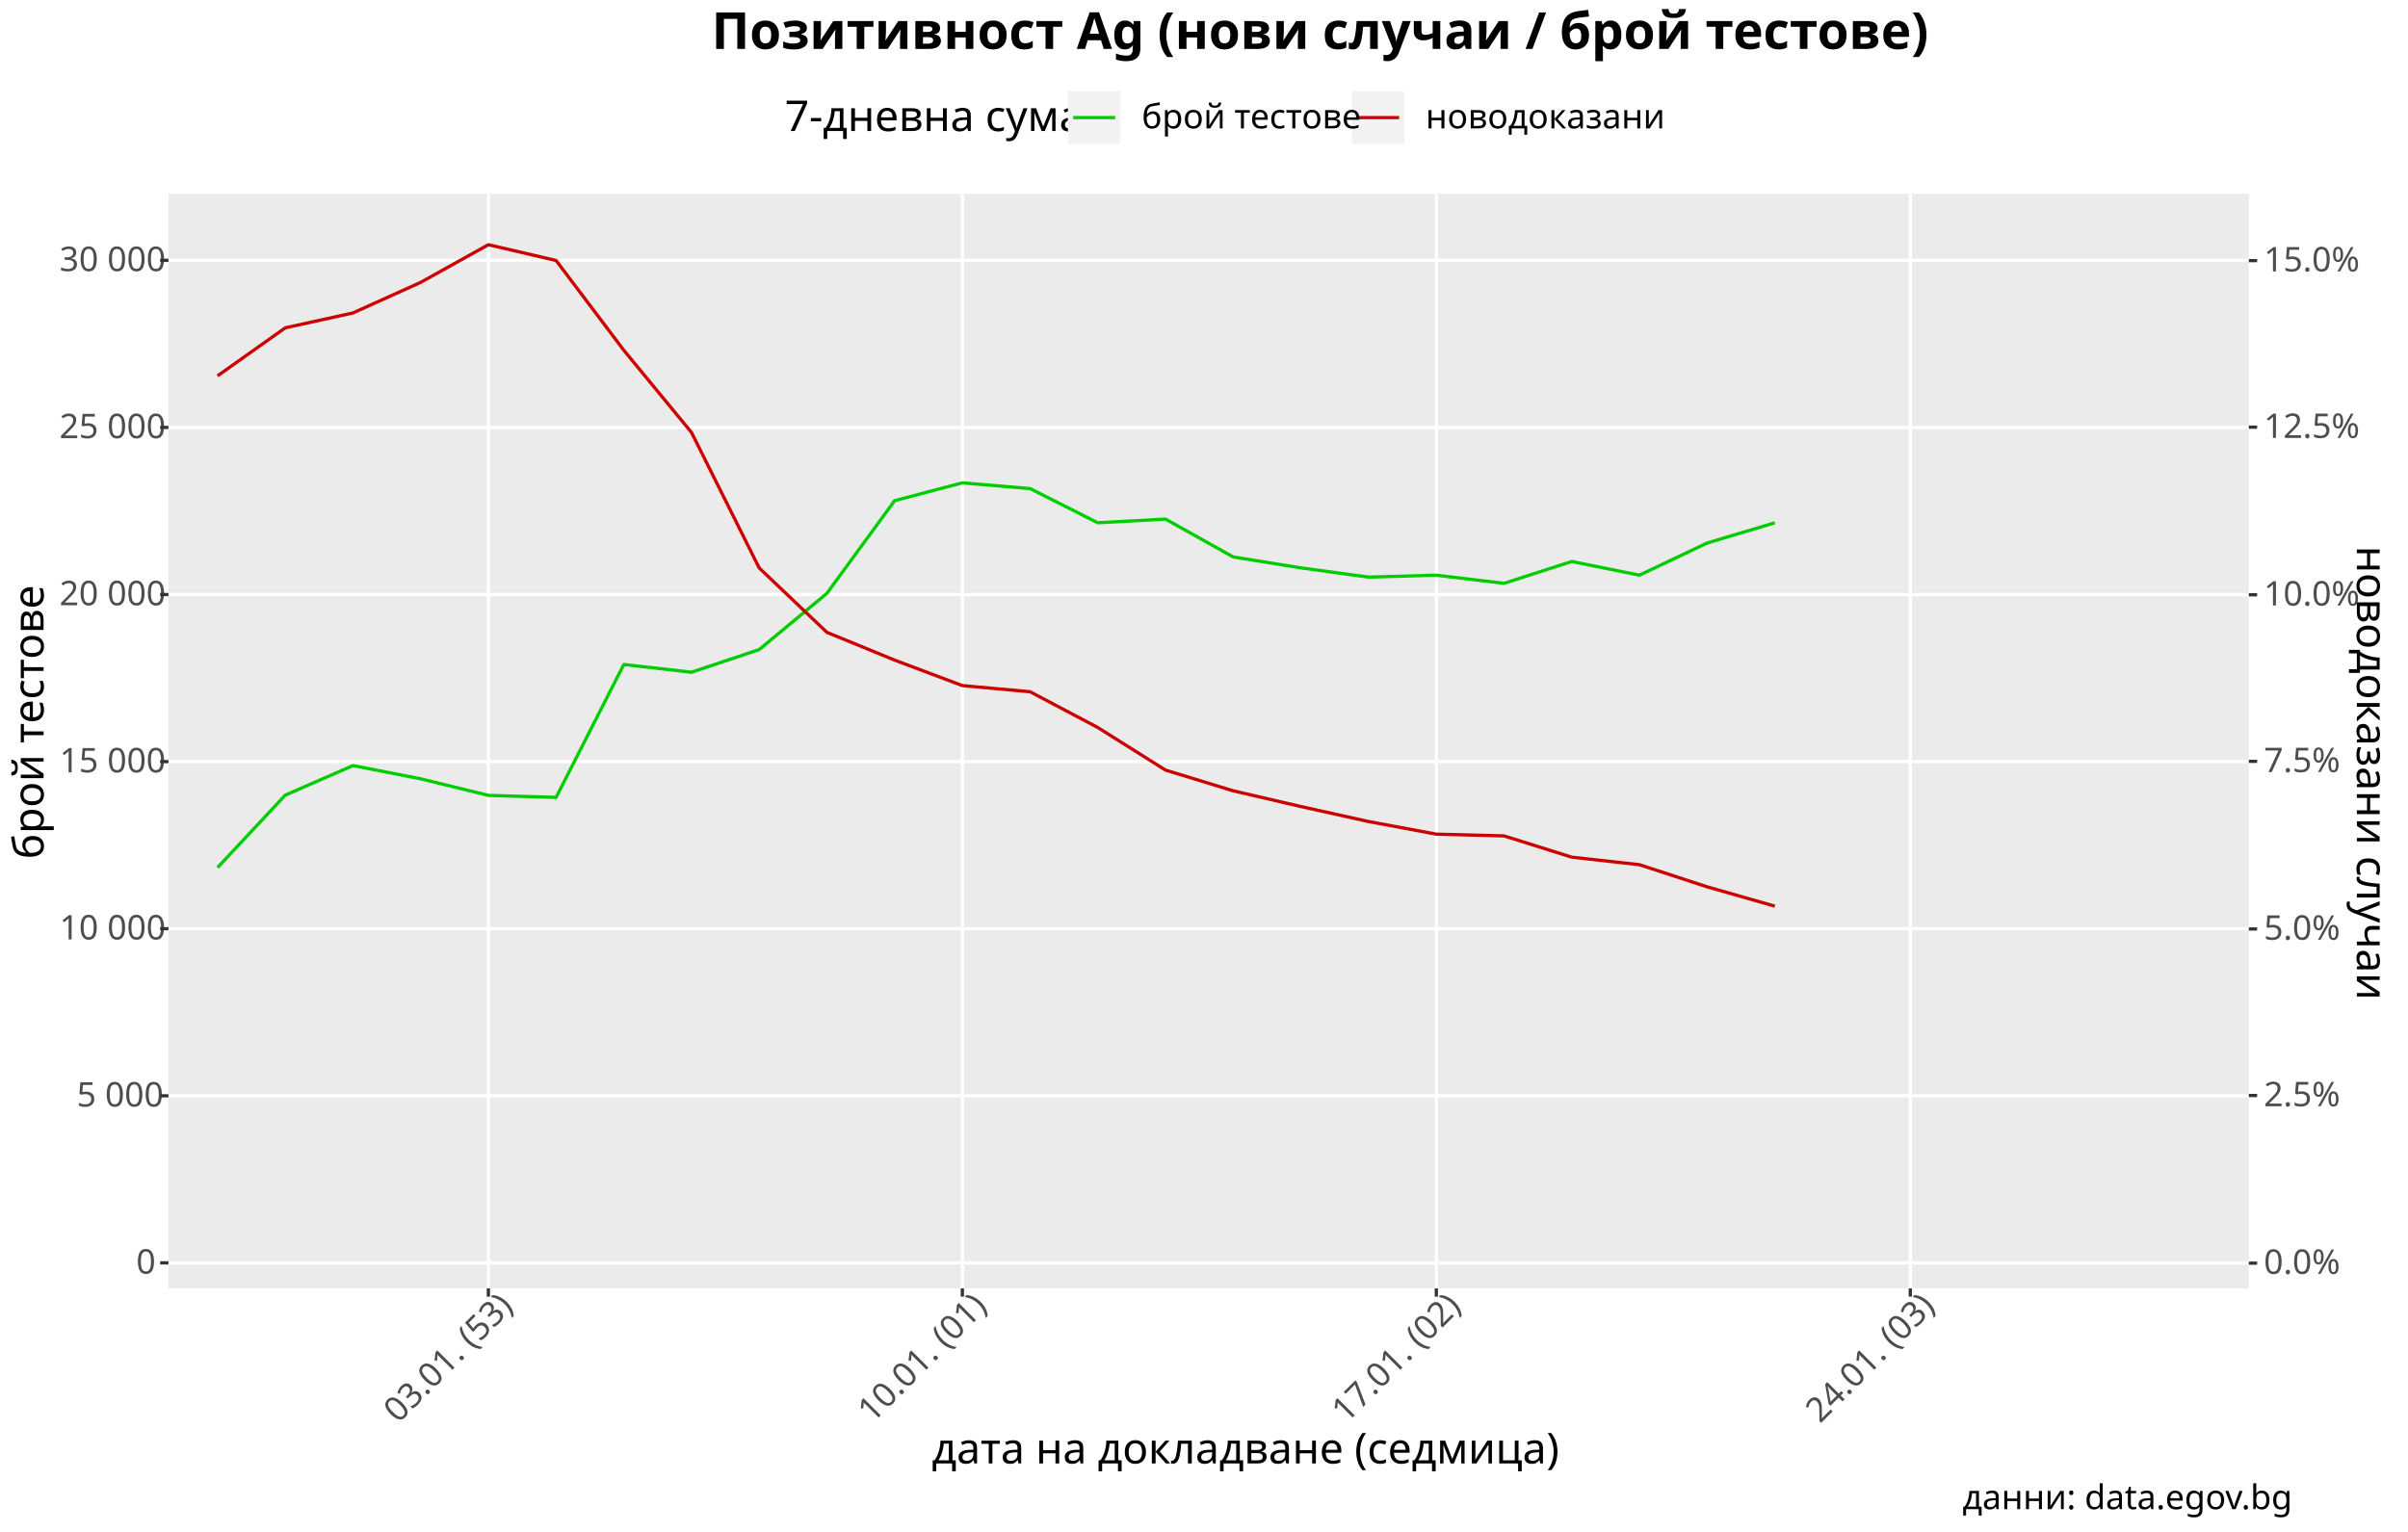
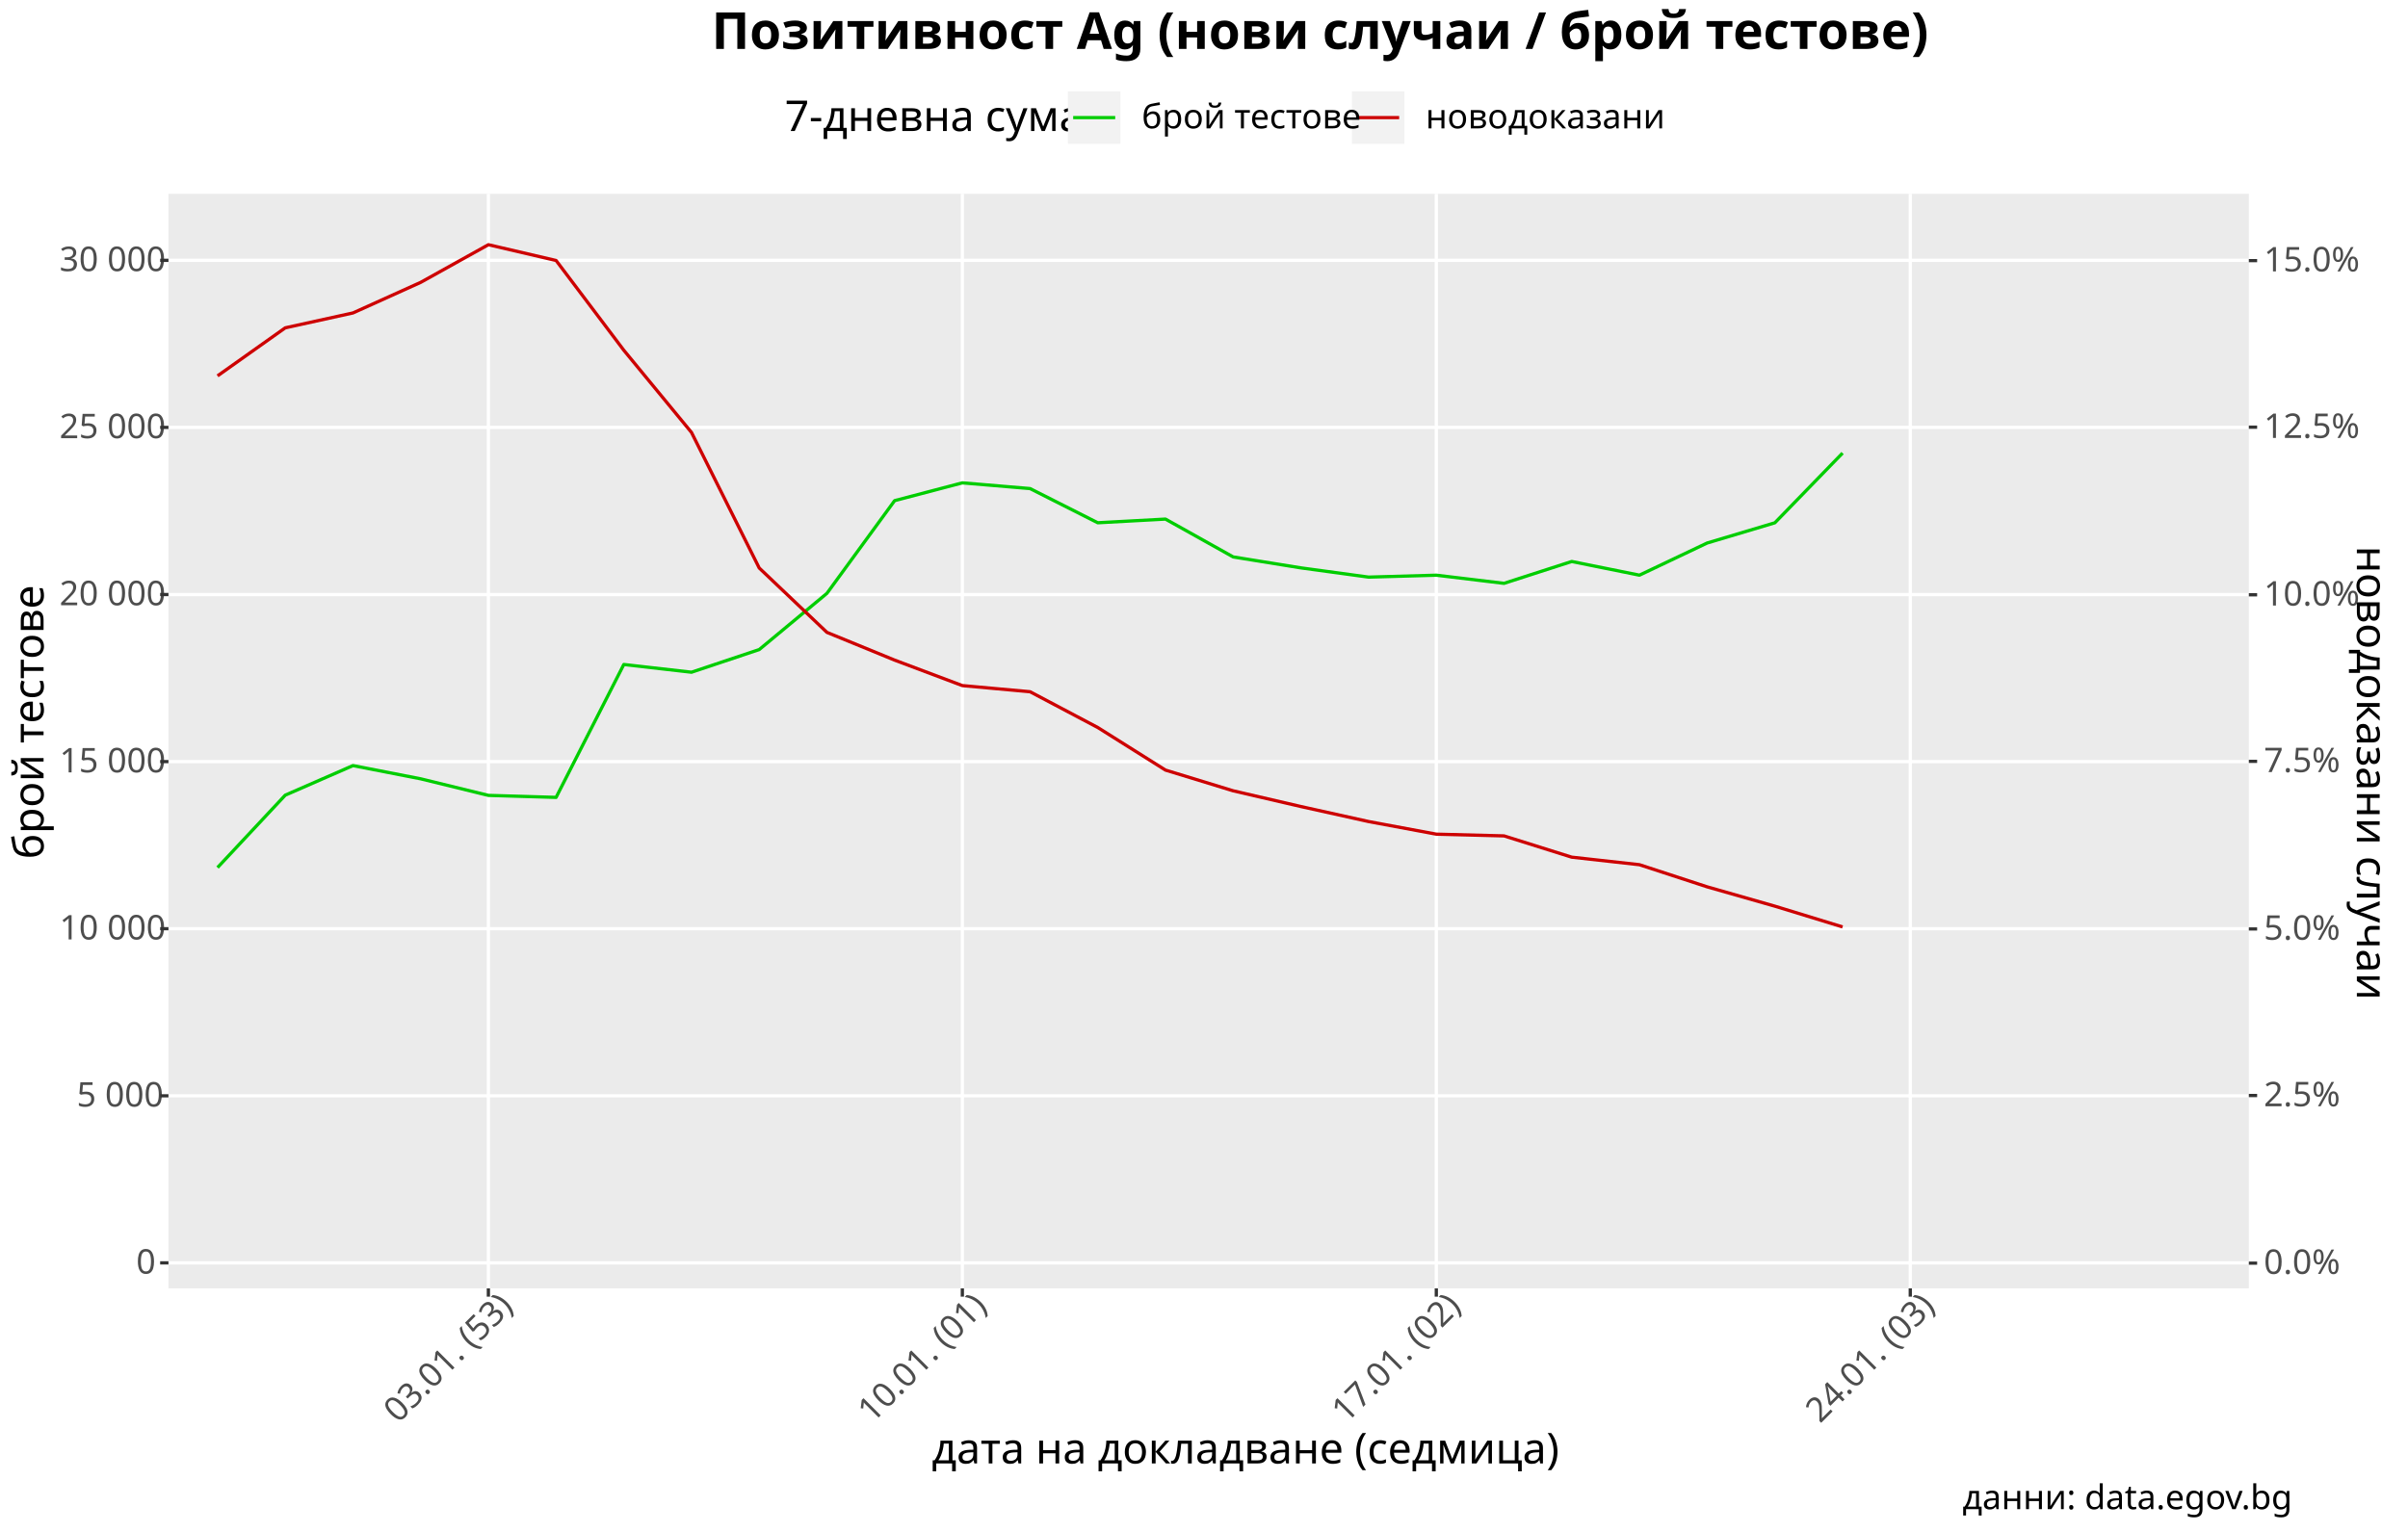
<svg xmlns="http://www.w3.org/2000/svg" viewBox="0 0 792.00 504.00">
  <defs>
    <style type="text/css">
    line, polyline, polygon, path, rect, circle {
      fill: none;
      stroke: #000000;
      stroke-linecap: round;
      stroke-linejoin: round;
      stroke-miterlimit: 10.00;
    }
  </style>
  </defs>
  <rect width="100%" height="100%" style="stroke: none; fill: #FFFFFF;" />
  <rect x="0.00" y="0.00" width="792.00" height="504.00" style="stroke-width: 1.07; stroke: #FFFFFF; fill: #FFFFFF;" />
  <defs>
    <clipPath id="cpNTUuNDF8NzM5LjY1fDQyMy44N3w2My43Nw==">
      <rect x="55.41" y="63.77" width="684.24" height="360.10" />
    </clipPath>
  </defs>
  <rect x="55.41" y="63.77" width="684.24" height="360.10" style="stroke-width: 1.07; stroke: none; fill: #EBEBEB;" clip-path="url(#cpNTUuNDF8NzM5LjY1fDQyMy44N3w2My43Nw==)" />
  <polyline points="55.41,415.49 739.65,415.49 " style="stroke-width: 1.07; stroke: #FFFFFF; stroke-linecap: butt;" clip-path="url(#cpNTUuNDF8NzM5LjY1fDQyMy44N3w2My43Nw==)" />
  <polyline points="55.41,360.52 739.65,360.52 " style="stroke-width: 1.07; stroke: #FFFFFF; stroke-linecap: butt;" clip-path="url(#cpNTUuNDF8NzM5LjY1fDQyMy44N3w2My43Nw==)" />
  <polyline points="55.41,305.54 739.65,305.54 " style="stroke-width: 1.07; stroke: #FFFFFF; stroke-linecap: butt;" clip-path="url(#cpNTUuNDF8NzM5LjY1fDQyMy44N3w2My43Nw==)" />
  <polyline points="55.41,250.57 739.65,250.57 " style="stroke-width: 1.07; stroke: #FFFFFF; stroke-linecap: butt;" clip-path="url(#cpNTUuNDF8NzM5LjY1fDQyMy44N3w2My43Nw==)" />
  <polyline points="55.41,195.60 739.65,195.60 " style="stroke-width: 1.07; stroke: #FFFFFF; stroke-linecap: butt;" clip-path="url(#cpNTUuNDF8NzM5LjY1fDQyMy44N3w2My43Nw==)" />
  <polyline points="55.41,140.62 739.65,140.62 " style="stroke-width: 1.07; stroke: #FFFFFF; stroke-linecap: butt;" clip-path="url(#cpNTUuNDF8NzM5LjY1fDQyMy44N3w2My43Nw==)" />
  <polyline points="55.41,85.65 739.65,85.65 " style="stroke-width: 1.07; stroke: #FFFFFF; stroke-linecap: butt;" clip-path="url(#cpNTUuNDF8NzM5LjY1fDQyMy44N3w2My43Nw==)" />
  <polyline points="160.63,423.87 160.63,63.77 " style="stroke-width: 1.07; stroke: #FFFFFF; stroke-linecap: butt;" clip-path="url(#cpNTUuNDF8NzM5LjY1fDQyMy44N3w2My43Nw==)" />
  <polyline points="316.52,423.87 316.52,63.77 " style="stroke-width: 1.07; stroke: #FFFFFF; stroke-linecap: butt;" clip-path="url(#cpNTUuNDF8NzM5LjY1fDQyMy44N3w2My43Nw==)" />
  <polyline points="472.41,423.87 472.41,63.77 " style="stroke-width: 1.07; stroke: #FFFFFF; stroke-linecap: butt;" clip-path="url(#cpNTUuNDF8NzM5LjY1fDQyMy44N3w2My43Nw==)" />
  <polyline points="628.30,423.87 628.30,63.77 " style="stroke-width: 1.07; stroke: #FFFFFF; stroke-linecap: butt;" clip-path="url(#cpNTUuNDF8NzM5LjY1fDQyMy44N3w2My43Nw==)" />
-   <polyline points="71.55,285.42 93.82,261.61 116.09,251.88 138.36,256.23 160.63,261.68 182.90,262.34 205.17,218.62 227.44,221.16 249.71,213.71 271.98,195.21 294.25,164.71 316.52,158.86 338.79,160.74 361.06,171.99 383.33,170.78 405.60,183.23 427.87,186.83 450.14,189.87 472.41,189.24 494.68,191.92 516.95,184.73 539.22,189.23 561.49,178.65 583.76,172.00 " style="stroke-width: 1.07; stroke: #00CD00; stroke-linecap: butt;" clip-path="url(#cpNTUuNDF8NzM5LjY1fDQyMy44N3w2My43Nw==)" />
-   <polyline points="71.55,123.66 93.82,107.86 116.09,102.96 138.36,92.90 160.63,80.51 182.90,85.70 205.17,115.23 227.44,142.28 249.71,186.87 271.98,208.05 294.25,217.18 316.52,225.56 338.79,227.58 361.06,239.35 383.33,253.36 405.60,260.18 427.87,265.35 450.14,270.29 472.41,274.44 494.68,275.01 516.95,282.01 539.22,284.49 561.49,291.77 583.76,298.13 " style="stroke-width: 1.07; stroke: #CD0000; stroke-linecap: butt;" clip-path="url(#cpNTUuNDF8NzM5LjY1fDQyMy44N3w2My43Nw==)" />
+   <polyline points="71.55,285.42 93.82,261.61 116.09,251.88 138.36,256.23 160.63,261.68 182.90,262.34 205.17,218.62 227.44,221.16 249.71,213.71 271.98,195.21 294.25,164.71 316.52,158.86 338.79,160.74 361.06,171.99 383.33,170.78 405.60,183.23 427.87,186.83 450.14,189.87 472.41,189.24 494.68,191.92 516.95,184.73 539.22,189.23 561.49,178.65 583.76,172.00 606.03,149.06 " style="stroke-width: 1.07; stroke: #00CD00; stroke-linecap: butt;" clip-path="url(#cpNTUuNDF8NzM5LjY1fDQyMy44N3w2My43Nw==)" />
+   <polyline points="71.55,123.66 93.82,107.86 116.09,102.96 138.36,92.90 160.63,80.51 182.90,85.70 205.17,115.23 227.44,142.28 249.71,186.87 271.98,208.05 294.25,217.18 316.52,225.56 338.79,227.58 361.06,239.35 383.33,253.36 405.60,260.18 427.87,265.35 450.14,270.29 472.41,274.44 494.68,275.01 516.95,282.01 539.22,284.49 561.49,291.77 583.76,298.13 606.03,304.96 " style="stroke-width: 1.07; stroke: #CD0000; stroke-linecap: butt;" clip-path="url(#cpNTUuNDF8NzM5LjY1fDQyMy44N3w2My43Nw==)" />
  <defs>
    <clipPath id="cpMC4wMHw3OTIuMDB8NTA0LjAwfDAuMDA=">
      <rect x="0.00" y="0.00" width="792.00" height="504.00" />
    </clipPath>
  </defs>
  <g clip-path="url(#cpMC4wMHw3OTIuMDB8NTA0LjAwfDAuMDA=)">
    <text x="44.80" y="419.03" style="font-size: 11.20px; fill: #4D4D4D; font-family: Calibri;" textLength="5.68px" lengthAdjust="spacingAndGlyphs">0</text>
  </g>
  <g clip-path="url(#cpMC4wMHw3OTIuMDB8NTA0LjAwfDAuMDA=)">
    <text x="25.24" y="364.06" style="font-size: 11.20px; fill: #4D4D4D; font-family: Calibri;" textLength="25.24px" lengthAdjust="spacingAndGlyphs">5 000</text>
  </g>
  <g clip-path="url(#cpMC4wMHw3OTIuMDB8NTA0LjAwfDAuMDA=)">
    <text x="19.56" y="309.08" style="font-size: 11.20px; fill: #4D4D4D; font-family: Calibri;" textLength="30.91px" lengthAdjust="spacingAndGlyphs">10 000</text>
  </g>
  <g clip-path="url(#cpMC4wMHw3OTIuMDB8NTA0LjAwfDAuMDA=)">
    <text x="19.56" y="254.11" style="font-size: 11.20px; fill: #4D4D4D; font-family: Calibri;" textLength="30.91px" lengthAdjust="spacingAndGlyphs">15 000</text>
  </g>
  <g clip-path="url(#cpMC4wMHw3OTIuMDB8NTA0LjAwfDAuMDA=)">
    <text x="19.56" y="199.13" style="font-size: 11.20px; fill: #4D4D4D; font-family: Calibri;" textLength="30.91px" lengthAdjust="spacingAndGlyphs">20 000</text>
  </g>
  <g clip-path="url(#cpMC4wMHw3OTIuMDB8NTA0LjAwfDAuMDA=)">
    <text x="19.56" y="144.16" style="font-size: 11.20px; fill: #4D4D4D; font-family: Calibri;" textLength="30.91px" lengthAdjust="spacingAndGlyphs">25 000</text>
  </g>
  <g clip-path="url(#cpMC4wMHw3OTIuMDB8NTA0LjAwfDAuMDA=)">
    <text x="19.56" y="89.19" style="font-size: 11.20px; fill: #4D4D4D; font-family: Calibri;" textLength="30.91px" lengthAdjust="spacingAndGlyphs">30 000</text>
  </g>
  <polyline points="52.67,415.49 55.41,415.49 " style="stroke-width: 1.07; stroke: #333333; stroke-linecap: butt;" clip-path="url(#cpMC4wMHw3OTIuMDB8NTA0LjAwfDAuMDA=)" />
  <polyline points="52.67,360.52 55.41,360.52 " style="stroke-width: 1.07; stroke: #333333; stroke-linecap: butt;" clip-path="url(#cpMC4wMHw3OTIuMDB8NTA0LjAwfDAuMDA=)" />
  <polyline points="52.67,305.54 55.41,305.54 " style="stroke-width: 1.07; stroke: #333333; stroke-linecap: butt;" clip-path="url(#cpMC4wMHw3OTIuMDB8NTA0LjAwfDAuMDA=)" />
  <polyline points="52.67,250.57 55.41,250.57 " style="stroke-width: 1.07; stroke: #333333; stroke-linecap: butt;" clip-path="url(#cpMC4wMHw3OTIuMDB8NTA0LjAwfDAuMDA=)" />
  <polyline points="52.67,195.60 55.41,195.60 " style="stroke-width: 1.07; stroke: #333333; stroke-linecap: butt;" clip-path="url(#cpMC4wMHw3OTIuMDB8NTA0LjAwfDAuMDA=)" />
  <polyline points="52.67,140.62 55.41,140.62 " style="stroke-width: 1.07; stroke: #333333; stroke-linecap: butt;" clip-path="url(#cpMC4wMHw3OTIuMDB8NTA0LjAwfDAuMDA=)" />
  <polyline points="52.67,85.65 55.41,85.65 " style="stroke-width: 1.07; stroke: #333333; stroke-linecap: butt;" clip-path="url(#cpMC4wMHw3OTIuMDB8NTA0LjAwfDAuMDA=)" />
  <polyline points="739.65,415.58 742.38,415.58 " style="stroke-width: 1.07; stroke: #333333; stroke-linecap: butt;" clip-path="url(#cpMC4wMHw3OTIuMDB8NTA0LjAwfDAuMDA=)" />
  <polyline points="739.65,360.42 742.38,360.42 " style="stroke-width: 1.07; stroke: #333333; stroke-linecap: butt;" clip-path="url(#cpMC4wMHw3OTIuMDB8NTA0LjAwfDAuMDA=)" />
  <polyline points="739.65,305.63 742.38,305.63 " style="stroke-width: 1.07; stroke: #333333; stroke-linecap: butt;" clip-path="url(#cpMC4wMHw3OTIuMDB8NTA0LjAwfDAuMDA=)" />
  <polyline points="739.65,250.48 742.38,250.48 " style="stroke-width: 1.07; stroke: #333333; stroke-linecap: butt;" clip-path="url(#cpMC4wMHw3OTIuMDB8NTA0LjAwfDAuMDA=)" />
  <polyline points="739.65,195.69 742.38,195.69 " style="stroke-width: 1.07; stroke: #333333; stroke-linecap: butt;" clip-path="url(#cpMC4wMHw3OTIuMDB8NTA0LjAwfDAuMDA=)" />
  <polyline points="739.65,140.54 742.38,140.54 " style="stroke-width: 1.07; stroke: #333333; stroke-linecap: butt;" clip-path="url(#cpMC4wMHw3OTIuMDB8NTA0LjAwfDAuMDA=)" />
  <polyline points="739.65,85.75 742.38,85.75 " style="stroke-width: 1.07; stroke: #333333; stroke-linecap: butt;" clip-path="url(#cpMC4wMHw3OTIuMDB8NTA0LjAwfDAuMDA=)" />
  <g clip-path="url(#cpMC4wMHw3OTIuMDB8NTA0LjAwfDAuMDA=)">
    <text x="744.58" y="419.11" style="font-size: 11.20px; fill: #4D4D4D; font-family: Calibri;" textLength="22.19px" lengthAdjust="spacingAndGlyphs">0.0%</text>
  </g>
  <g clip-path="url(#cpMC4wMHw3OTIuMDB8NTA0LjAwfDAuMDA=)">
    <text x="744.58" y="363.96" style="font-size: 11.20px; fill: #4D4D4D; font-family: Calibri;" textLength="22.19px" lengthAdjust="spacingAndGlyphs">2.5%</text>
  </g>
  <g clip-path="url(#cpMC4wMHw3OTIuMDB8NTA0LjAwfDAuMDA=)">
    <text x="744.58" y="309.17" style="font-size: 11.20px; fill: #4D4D4D; font-family: Calibri;" textLength="22.19px" lengthAdjust="spacingAndGlyphs">5.0%</text>
  </g>
  <g clip-path="url(#cpMC4wMHw3OTIuMDB8NTA0LjAwfDAuMDA=)">
    <text x="744.58" y="254.02" style="font-size: 11.20px; fill: #4D4D4D; font-family: Calibri;" textLength="22.19px" lengthAdjust="spacingAndGlyphs">7.5%</text>
  </g>
  <g clip-path="url(#cpMC4wMHw3OTIuMDB8NTA0LjAwfDAuMDA=)">
    <text x="744.58" y="199.23" style="font-size: 11.20px; fill: #4D4D4D; font-family: Calibri;" textLength="27.86px" lengthAdjust="spacingAndGlyphs">10.0%</text>
  </g>
  <g clip-path="url(#cpMC4wMHw3OTIuMDB8NTA0LjAwfDAuMDA=)">
    <text x="744.58" y="144.08" style="font-size: 11.20px; fill: #4D4D4D; font-family: Calibri;" textLength="27.86px" lengthAdjust="spacingAndGlyphs">12.5%</text>
  </g>
  <g clip-path="url(#cpMC4wMHw3OTIuMDB8NTA0LjAwfDAuMDA=)">
    <text x="744.58" y="89.29" style="font-size: 11.20px; fill: #4D4D4D; font-family: Calibri;" textLength="27.86px" lengthAdjust="spacingAndGlyphs">15.0%</text>
  </g>
  <polyline points="160.63,426.61 160.63,423.87 " style="stroke-width: 1.07; stroke: #333333; stroke-linecap: butt;" clip-path="url(#cpMC4wMHw3OTIuMDB8NTA0LjAwfDAuMDA=)" />
  <polyline points="316.52,426.61 316.52,423.87 " style="stroke-width: 1.07; stroke: #333333; stroke-linecap: butt;" clip-path="url(#cpMC4wMHw3OTIuMDB8NTA0LjAwfDAuMDA=)" />
  <polyline points="472.41,426.61 472.41,423.87 " style="stroke-width: 1.07; stroke: #333333; stroke-linecap: butt;" clip-path="url(#cpMC4wMHw3OTIuMDB8NTA0LjAwfDAuMDA=)" />
  <polyline points="628.30,426.61 628.30,423.87 " style="stroke-width: 1.07; stroke: #333333; stroke-linecap: butt;" clip-path="url(#cpMC4wMHw3OTIuMDB8NTA0LjAwfDAuMDA=)" />
  <g clip-path="url(#cpMC4wMHw3OTIuMDB8NTA0LjAwfDAuMDA=)">
    <text transform="translate(130.96,468.48) rotate(-45)" style="font-size: 11.20px; fill: #4D4D4D; font-family: Calibri;" textLength="49.04px" lengthAdjust="spacingAndGlyphs">03.01. (53)</text>
  </g>
  <g clip-path="url(#cpMC4wMHw3OTIuMDB8NTA0LjAwfDAuMDA=)">
    <text transform="translate(286.85,468.48) rotate(-45)" style="font-size: 11.20px; fill: #4D4D4D; font-family: Calibri;" textLength="49.04px" lengthAdjust="spacingAndGlyphs">10.01. (01)</text>
  </g>
  <g clip-path="url(#cpMC4wMHw3OTIuMDB8NTA0LjAwfDAuMDA=)">
    <text transform="translate(442.74,468.48) rotate(-45)" style="font-size: 11.20px; fill: #4D4D4D; font-family: Calibri;" textLength="49.04px" lengthAdjust="spacingAndGlyphs">17.01. (02)</text>
  </g>
  <g clip-path="url(#cpMC4wMHw3OTIuMDB8NTA0LjAwfDAuMDA=)">
    <text transform="translate(598.62,468.48) rotate(-45)" style="font-size: 11.20px; fill: #4D4D4D; font-family: Calibri;" textLength="49.04px" lengthAdjust="spacingAndGlyphs">24.01. (03)</text>
  </g>
  <g clip-path="url(#cpMC4wMHw3OTIuMDB8NTA0LjAwfDAuMDA=)">
    <text x="306.50" y="481.47" style="font-size: 14.00px; font-family: Calibri;" textLength="182.06px" lengthAdjust="spacingAndGlyphs">дата на докладване (седмица)</text>
  </g>
  <g clip-path="url(#cpMC4wMHw3OTIuMDB8NTA0LjAwfDAuMDA=)">
    <text transform="translate(14.33,282.67) rotate(-90)" style="font-size: 14.00px; font-family: Calibri;" textLength="77.71px" lengthAdjust="spacingAndGlyphs">брой тестове</text>
  </g>
  <g clip-path="url(#cpMC4wMHw3OTIuMDB8NTA0LjAwfDAuMDA=)">
    <text transform="translate(775.18,179.60) rotate(90)" style="font-size: 14.00px; font-family: Calibri;" textLength="128.43px" lengthAdjust="spacingAndGlyphs">новодоказани случаи</text>
  </g>
  <rect x="252.65" y="24.57" width="289.75" height="28.24" style="stroke-width: 1.07; stroke: none; fill: #FFFFFF;" clip-path="url(#cpMC4wMHw3OTIuMDB8NTA0LjAwfDAuMDA=)" />
  <g clip-path="url(#cpMC4wMHw3OTIuMDB8NTA0LjAwfDAuMDA=)">
    <text x="258.13" y="43.11" style="font-size: 14.00px; font-family: Calibri;" textLength="86.14px" lengthAdjust="spacingAndGlyphs">7-дневна сума</text>
  </g>
  <rect x="351.24" y="30.05" width="17.28" height="17.28" style="stroke-width: 1.07; stroke: none; fill: #F2F2F2;" clip-path="url(#cpMC4wMHw3OTIuMDB8NTA0LjAwfDAuMDA=)" />
  <line x1="352.97" y1="38.69" x2="366.80" y2="38.69" style="stroke-width: 1.07; stroke: #00CD00; stroke-linecap: butt;" clip-path="url(#cpMC4wMHw3OTIuMDB8NTA0LjAwfDAuMDA=)" />
  <rect x="444.64" y="30.05" width="17.28" height="17.28" style="stroke-width: 1.07; stroke: none; fill: #F2F2F2;" clip-path="url(#cpMC4wMHw3OTIuMDB8NTA0LjAwfDAuMDA=)" />
  <line x1="446.37" y1="38.69" x2="460.19" y2="38.69" style="stroke-width: 1.07; stroke: #CD0000; stroke-linecap: butt;" clip-path="url(#cpMC4wMHw3OTIuMDB8NTA0LjAwfDAuMDA=)" />
  <g clip-path="url(#cpMC4wMHw3OTIuMDB8NTA0LjAwfDAuMDA=)">
    <text x="375.50" y="42.23" style="font-size: 11.20px; font-family: Calibri;" textLength="62.17px" lengthAdjust="spacingAndGlyphs">брой тестове</text>
  </g>
  <g clip-path="url(#cpMC4wMHw3OTIuMDB8NTA0LjAwfDAuMDA=)">
    <text x="468.89" y="42.23" style="font-size: 11.20px; font-family: Calibri;" textLength="68.03px" lengthAdjust="spacingAndGlyphs">новодоказани</text>
  </g>
  <g clip-path="url(#cpMC4wMHw3OTIuMDB8NTA0LjAwfDAuMDA=)">
    <text x="234.04" y="16.09" style="font-size: 16.80px; font-weight: bold; font-family: Calibri;" textLength="326.98px" lengthAdjust="spacingAndGlyphs">Позитивност Ag (нови случаи / брой тестове)</text>
  </g>
  <g clip-path="url(#cpMC4wMHw3OTIuMDB8NTA0LjAwfDAuMDA=)">
    <text x="645.48" y="496.52" style="font-size: 11.20px; font-family: Calibri;" textLength="94.16px" lengthAdjust="spacingAndGlyphs">данни: data.egov.bg</text>
  </g>
</svg>
